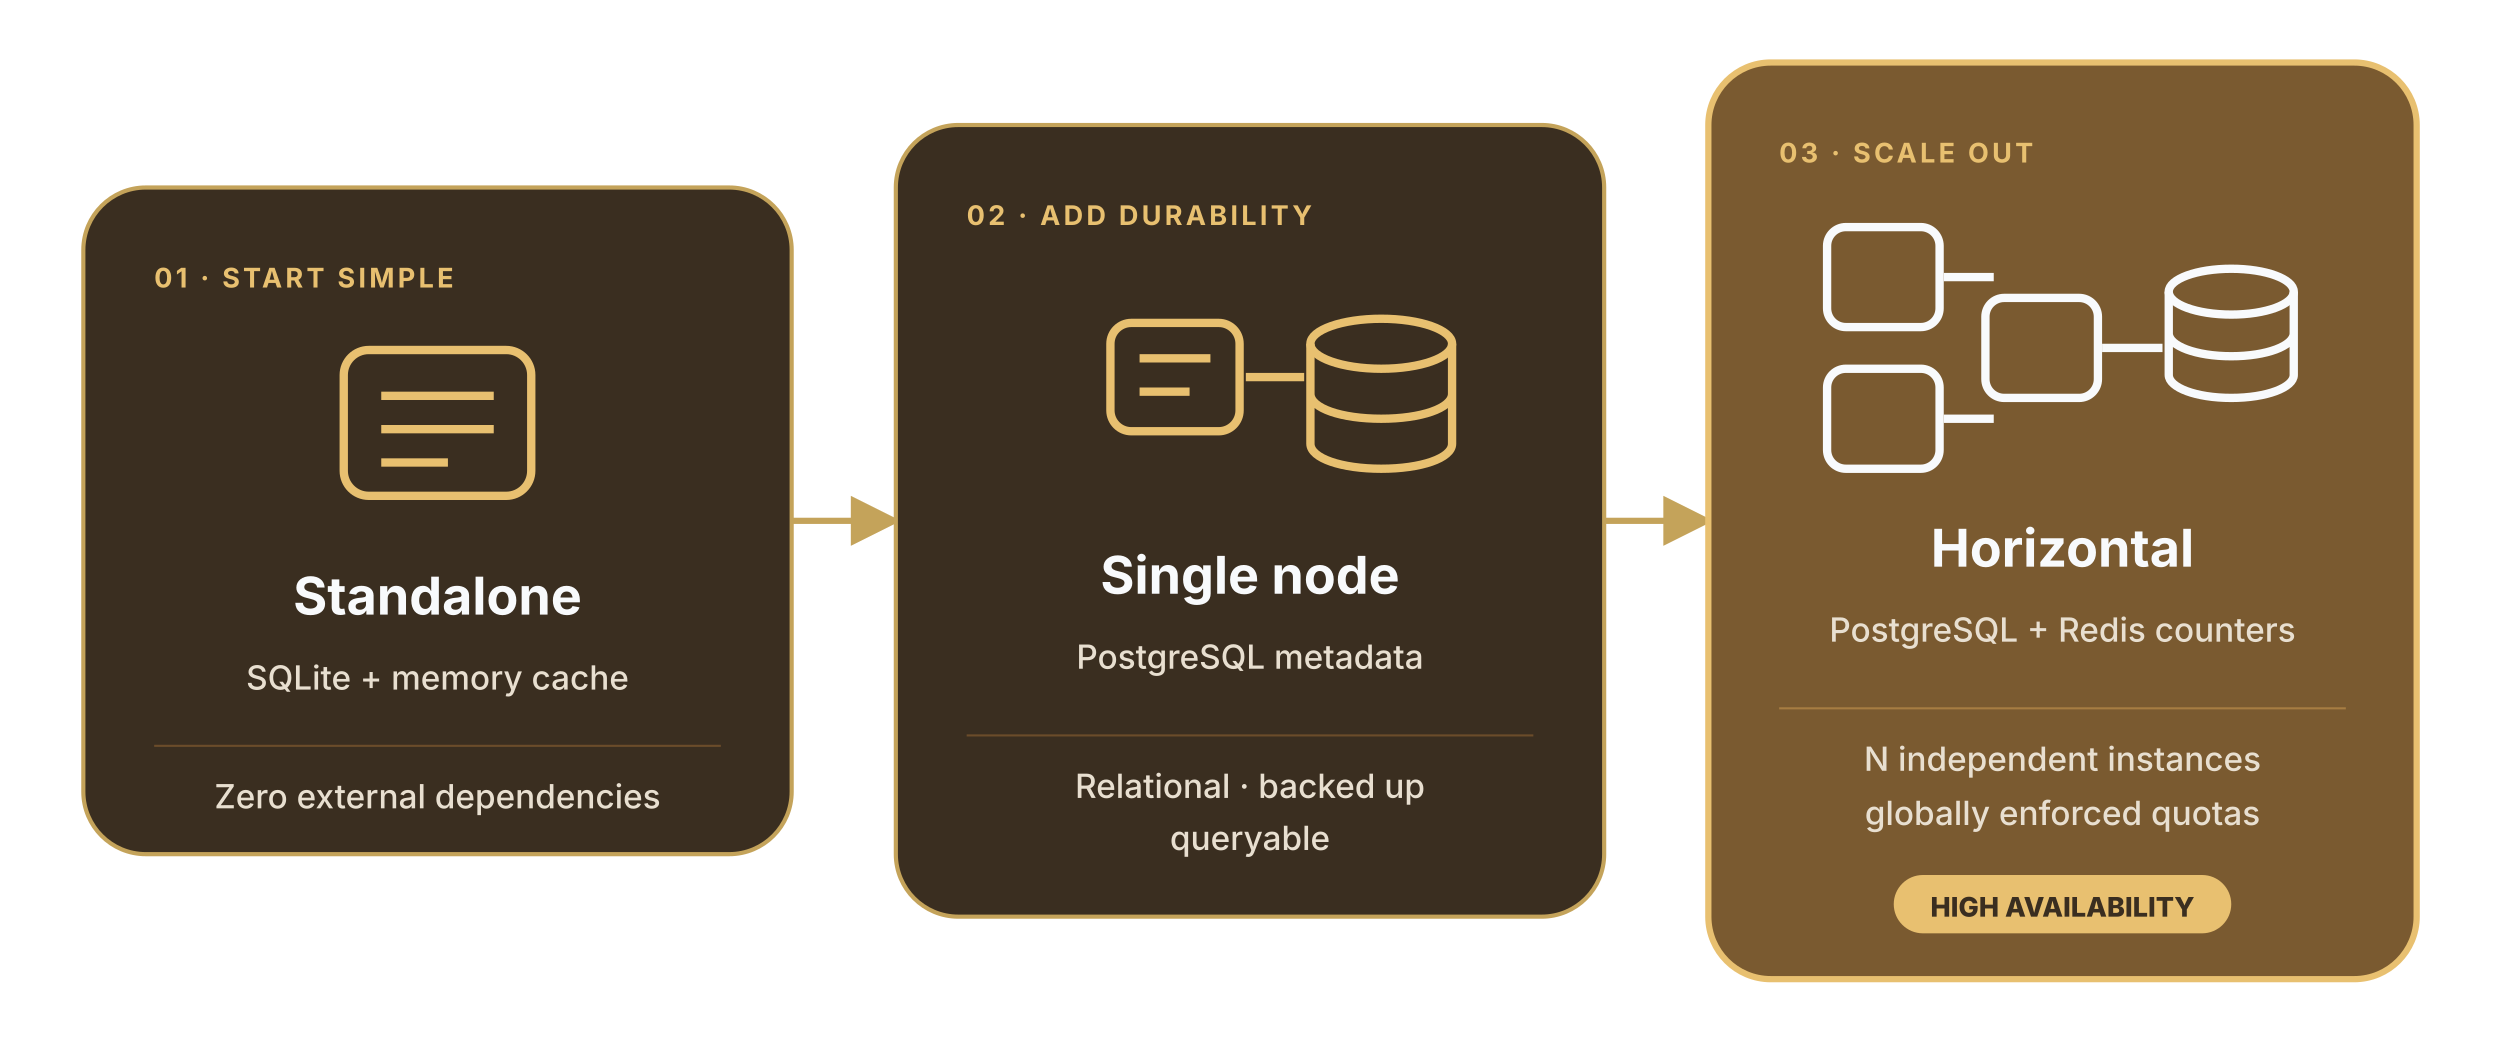
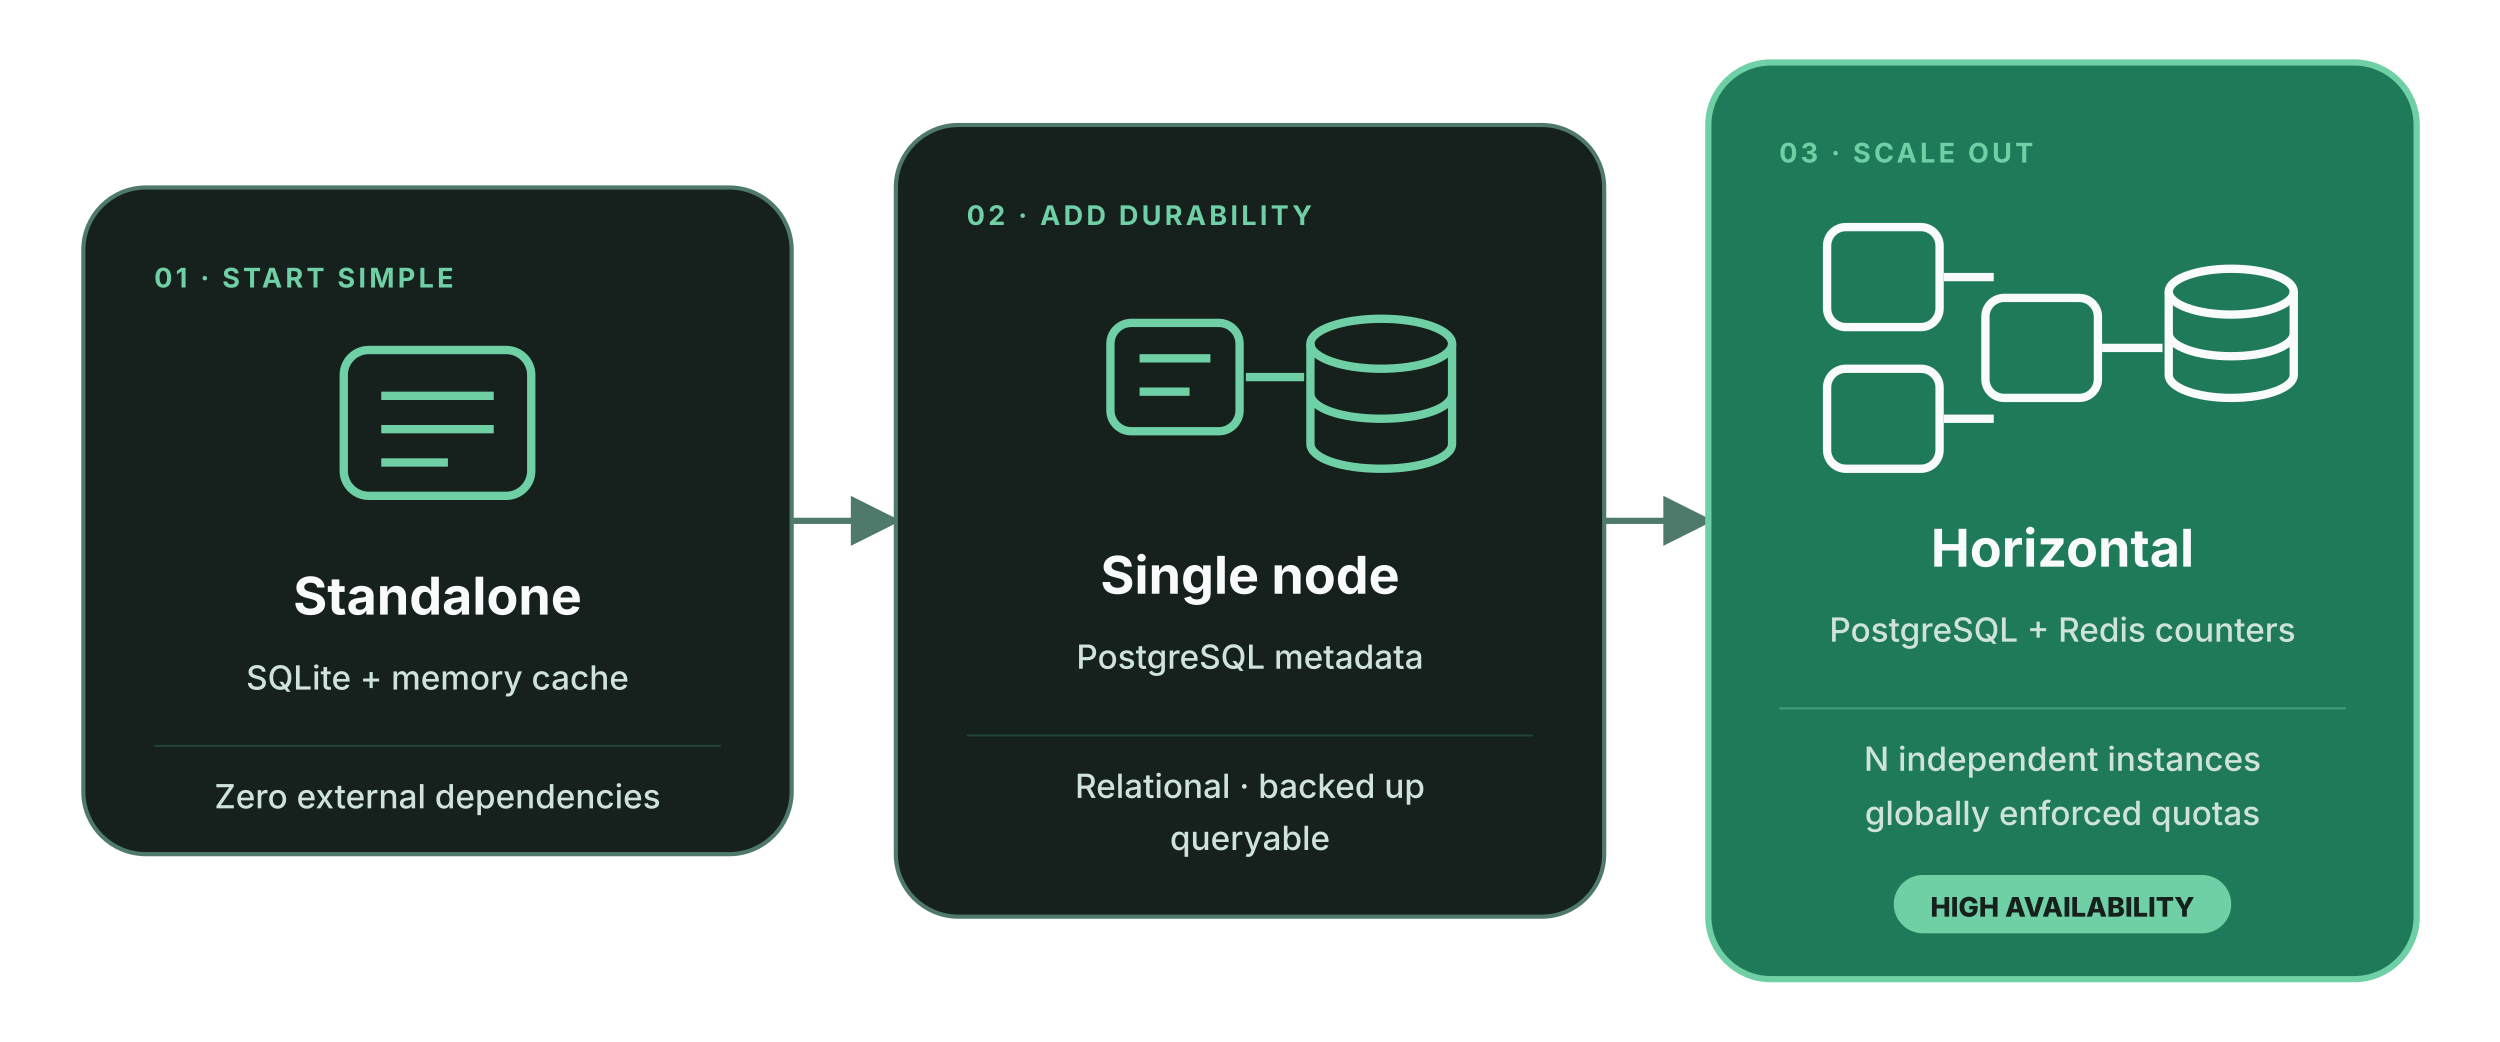
<svg xmlns="http://www.w3.org/2000/svg" viewBox="0 0 1200 500" role="img" aria-labelledby="title desc">
  <defs>
-     <style>.t{font-family:Inter,ui-sans-serif,system-ui,-apple-system,"Segoe UI",sans-serif}.h{font-size:25px;font-weight:750;fill:#f8fafc}.s{font-size:16px;font-weight:550;fill:#e8dfd0}.k{font-size:13px;font-weight:750;fill:#e8c070;letter-spacing:.12em}.card{fill:#3a2e20;stroke:#c4a35a;stroke-width:2}.line{stroke:#c4a35a;stroke-width:3;fill:none;stroke-linecap:round}</style>
+     <style>.t{font-family:Inter,ui-sans-serif,system-ui,-apple-system,"Segoe UI",sans-serif}.h{font-size:25px;font-weight:750;fill:#f8fafc}.s{font-size:16px;font-weight:550;fill:#cfe3da}.k{font-size:13px;font-weight:750;fill:#6fcfa5;letter-spacing:.12em}.card{fill:#16201d;stroke:#4f7a6b;stroke-width:2}.line{stroke:#4f7a6b;stroke-width:3;fill:none;stroke-linecap:round}</style>
    <marker id="a" viewBox="0 0 10 10" refX="9" refY="5" markerWidth="8" markerHeight="8" orient="auto">
-       <path d="M0 0l10 5-10 5z" fill="#c4a35a" />
+       <path d="M0 0l10 5-10 5z" fill="#4f7a6b" />
    </marker>
  </defs>
  <g class="t">
    <path class="line" marker-end="url(#a)" d="M380 250h50" />
    <path class="line" marker-end="url(#a)" d="M770 250h50" />
    <g transform="translate(40 90)">
      <rect width="340" height="320" rx="30" class="card" />
      <text x="34" y="48" class="k">01 · START SIMPLE</text>
-       <g transform="translate(125 78)" fill="none" stroke="#e8c070" stroke-width="4">
+       <g transform="translate(125 78)" fill="none" stroke="#6fcfa5" stroke-width="4">
        <rect width="90" height="70" rx="12" />
        <path d="M18 22h54M18 38h54M18 54h32" />
      </g>
      <text x="170" y="205" text-anchor="middle" class="h">Standalone</text>
      <text x="170" y="241" text-anchor="middle" class="s">SQLite + memory cache</text>
-       <path d="M34 268h272" stroke="#6b4c2a" />
+       <path d="M34 268h272" stroke="#1d4237" />
      <text x="170" y="298" text-anchor="middle" class="s">Zero external dependencies</text>
    </g>
    <g transform="translate(430 60)">
      <rect width="340" height="380" rx="30" class="card" />
      <text x="34" y="48" class="k">02 · ADD DURABILITY</text>
-       <g transform="translate(103 80)" fill="none" stroke="#e8c070" stroke-width="4">
+       <g transform="translate(103 80)" fill="none" stroke="#6fcfa5" stroke-width="4">
        <rect x="0" y="15" width="62" height="52" rx="10" />
        <path d="M14 32h34M14 48h24" />
        <ellipse cx="130" cy="25" rx="34" ry="12" />
        <path d="M96 25v48c0 7 15 12 34 12s34-5 34-12V25M96 49c0 7 15 12 34 12s34-5 34-12" />
        <path d="M65 41h28" />
      </g>
      <text x="170" y="225" text-anchor="middle" class="h">Single node</text>
      <text x="170" y="261" text-anchor="middle" class="s">PostgreSQL metadata</text>
-       <path d="M34 293h272" stroke="#6b4c2a" />
+       <path d="M34 293h272" stroke="#1d4237" />
      <text x="170" y="323" text-anchor="middle" class="s">Relational · backed up</text>
      <text x="170" y="348" text-anchor="middle" class="s">queryable</text>
    </g>
    <g transform="translate(820 30)">
-       <rect width="340" height="440" rx="30" fill="#7a5a30" stroke="#e8c070" stroke-width="3" />
+       <rect width="340" height="440" rx="30" fill="#1f7a5a" stroke="#6fcfa5" stroke-width="3" />
      <text x="34" y="48" class="k" fill="#f8fafc">03 · SCALE OUT</text>
      <g transform="translate(57 79)" fill="none" stroke="#f8fafc" stroke-width="4">
        <rect x="0" y="0" width="54" height="48" rx="9" />
        <rect x="0" y="68" width="54" height="48" rx="9" />
        <rect x="76" y="34" width="54" height="48" rx="9" />
        <ellipse cx="194" cy="31" rx="30" ry="11" />
        <path d="M164 31v40c0 6 13 11 30 11s30-5 30-11V31M164 51c0 6 13 11 30 11s30-5 30-11" />
        <path d="M56 24h24M56 92h24M132 58h29" />
      </g>
      <text x="170" y="242" text-anchor="middle" class="h">Horizontal</text>
      <text x="170" y="278" text-anchor="middle" class="s">PostgreSQL + Redis counters</text>
-       <path d="M34 310h272" stroke="#a77d42" />
+       <path d="M34 310h272" stroke="#3f9c7b" />
      <text x="170" y="340" text-anchor="middle" class="s">N independent instances</text>
      <text x="170" y="366" text-anchor="middle" class="s">globally enforced quotas</text>
-       <rect x="89" y="390" width="162" height="28" rx="14" fill="#e8c070" />
-       <text x="170" y="410" text-anchor="middle" style="font-size:13px;font-weight:800;fill:#3a2e20">HIGH AVAILABILITY</text>
+       <rect x="89" y="390" width="162" height="28" rx="14" fill="#6fcfa5" />
+       <text x="170" y="410" text-anchor="middle" style="font-size:13px;font-weight:800;fill:#16201d">HIGH AVAILABILITY</text>
    </g>
  </g>
</svg>
